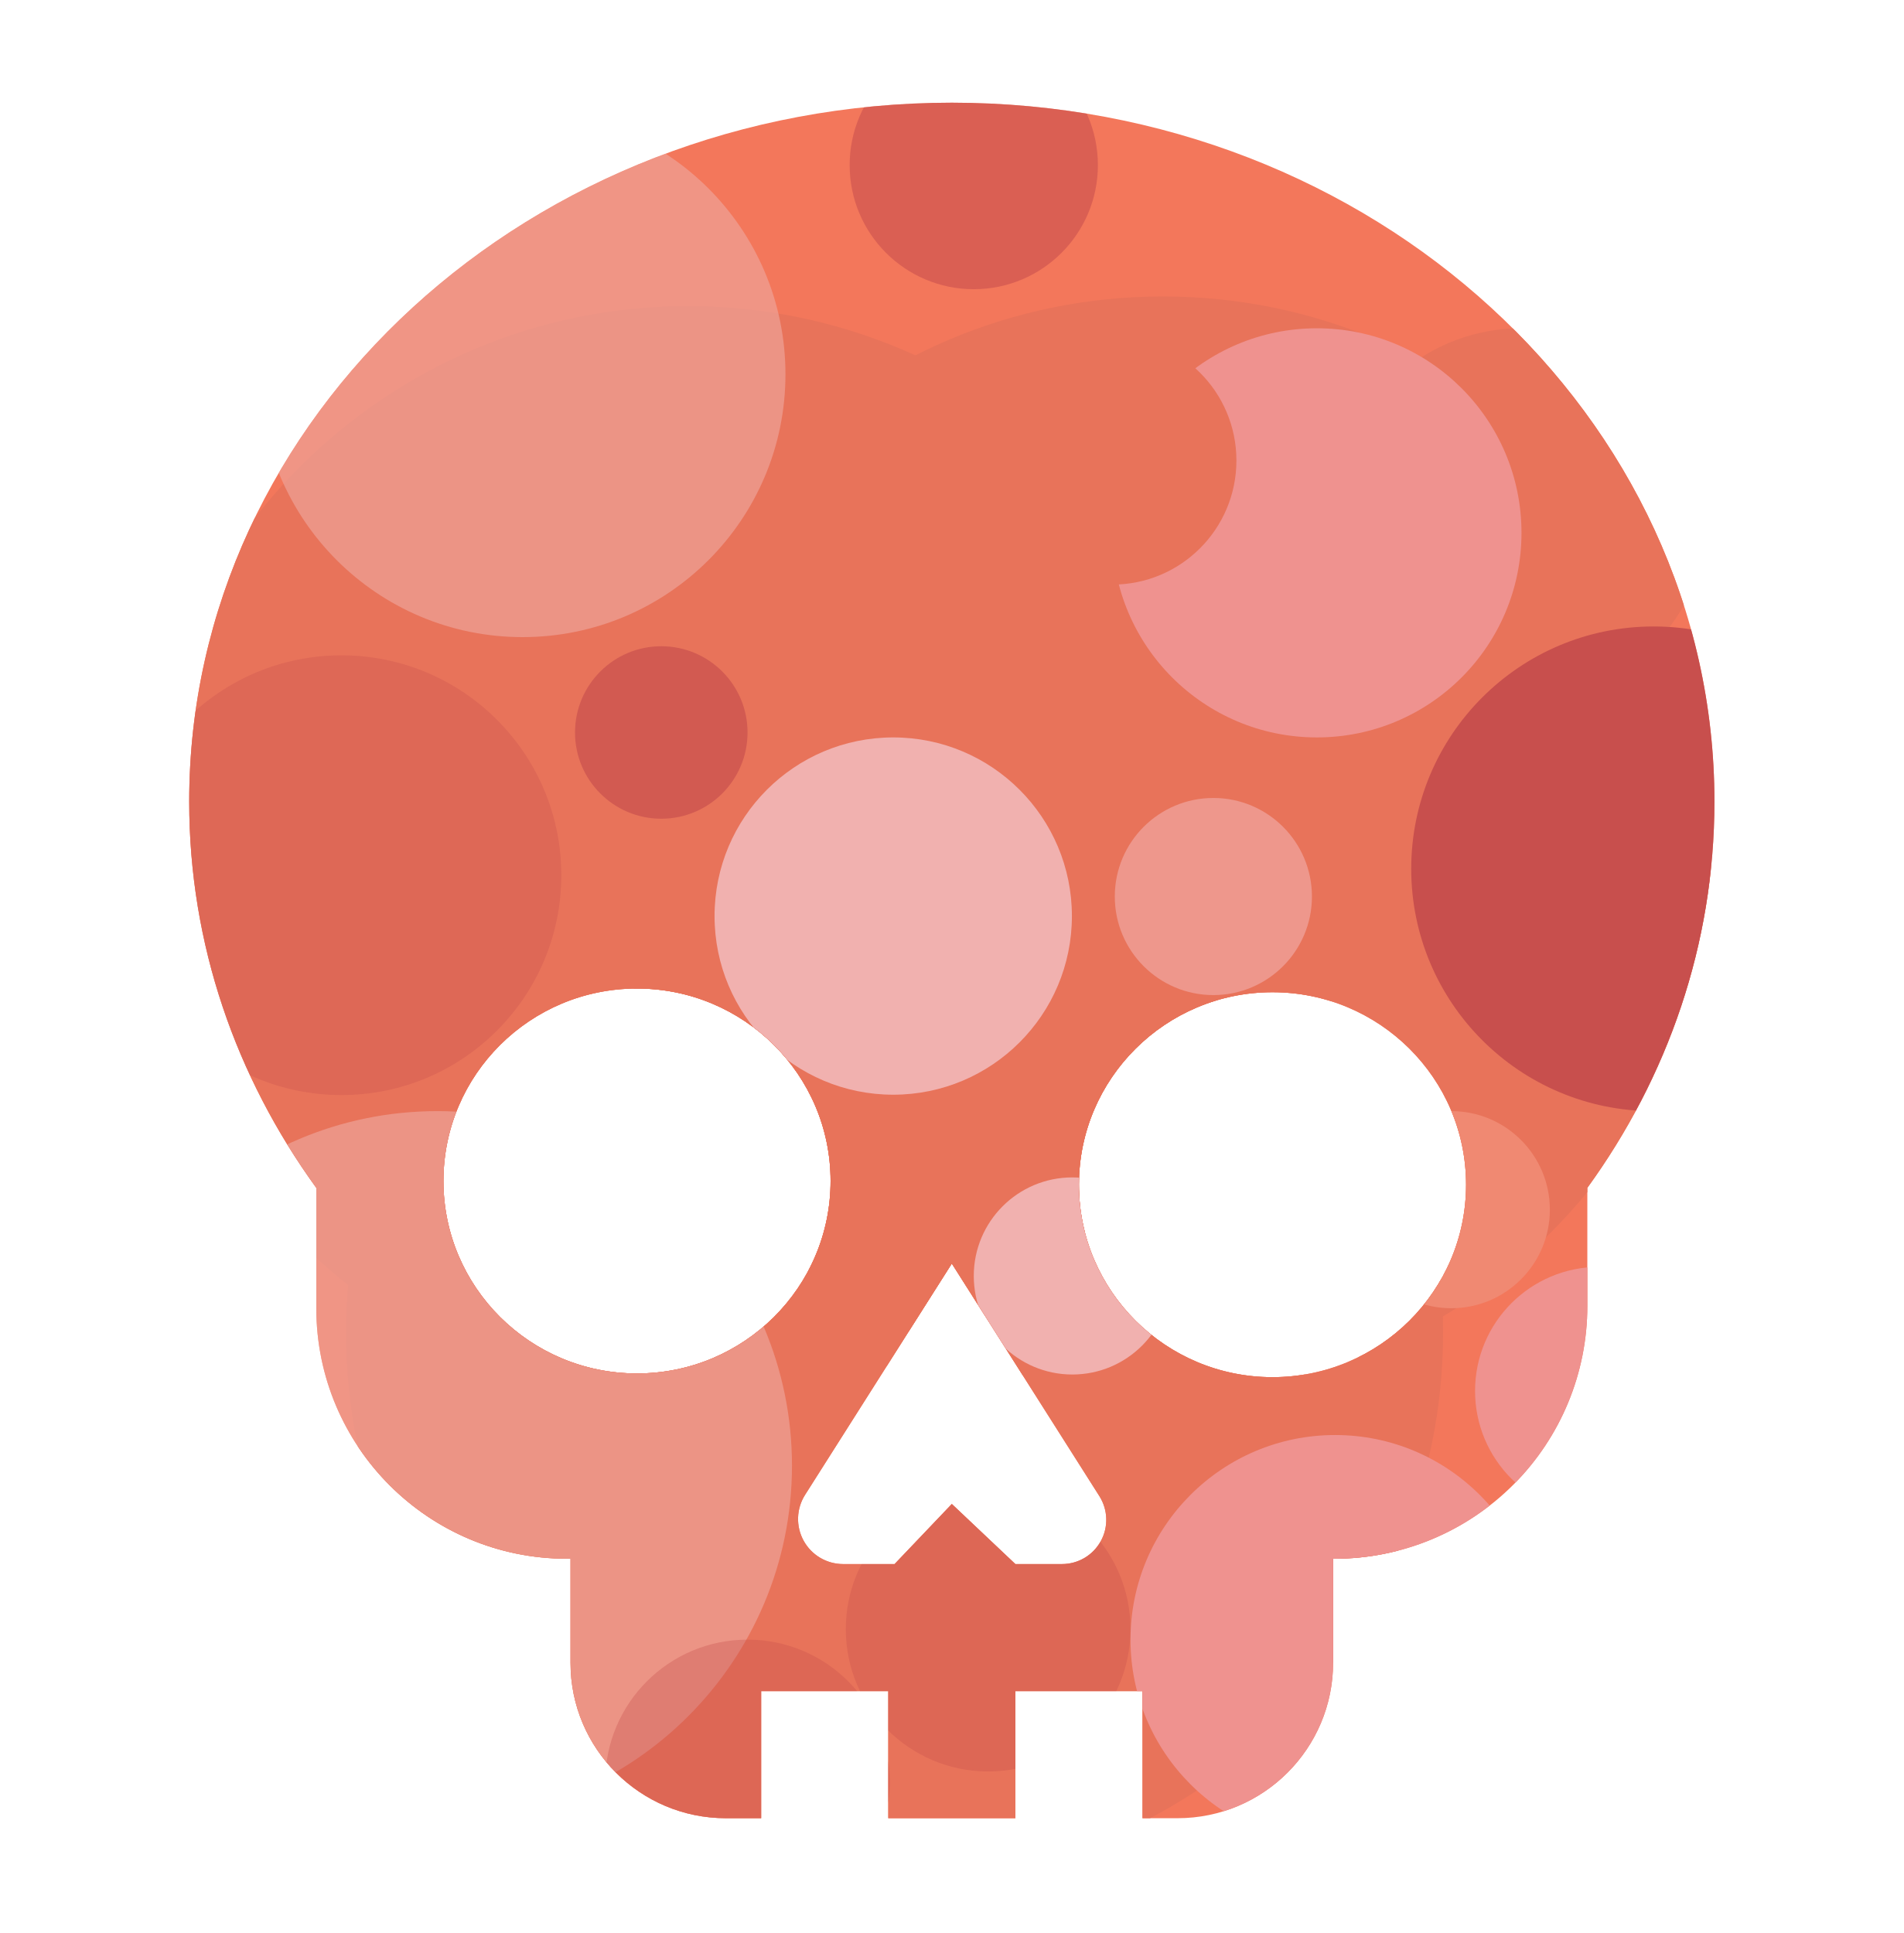
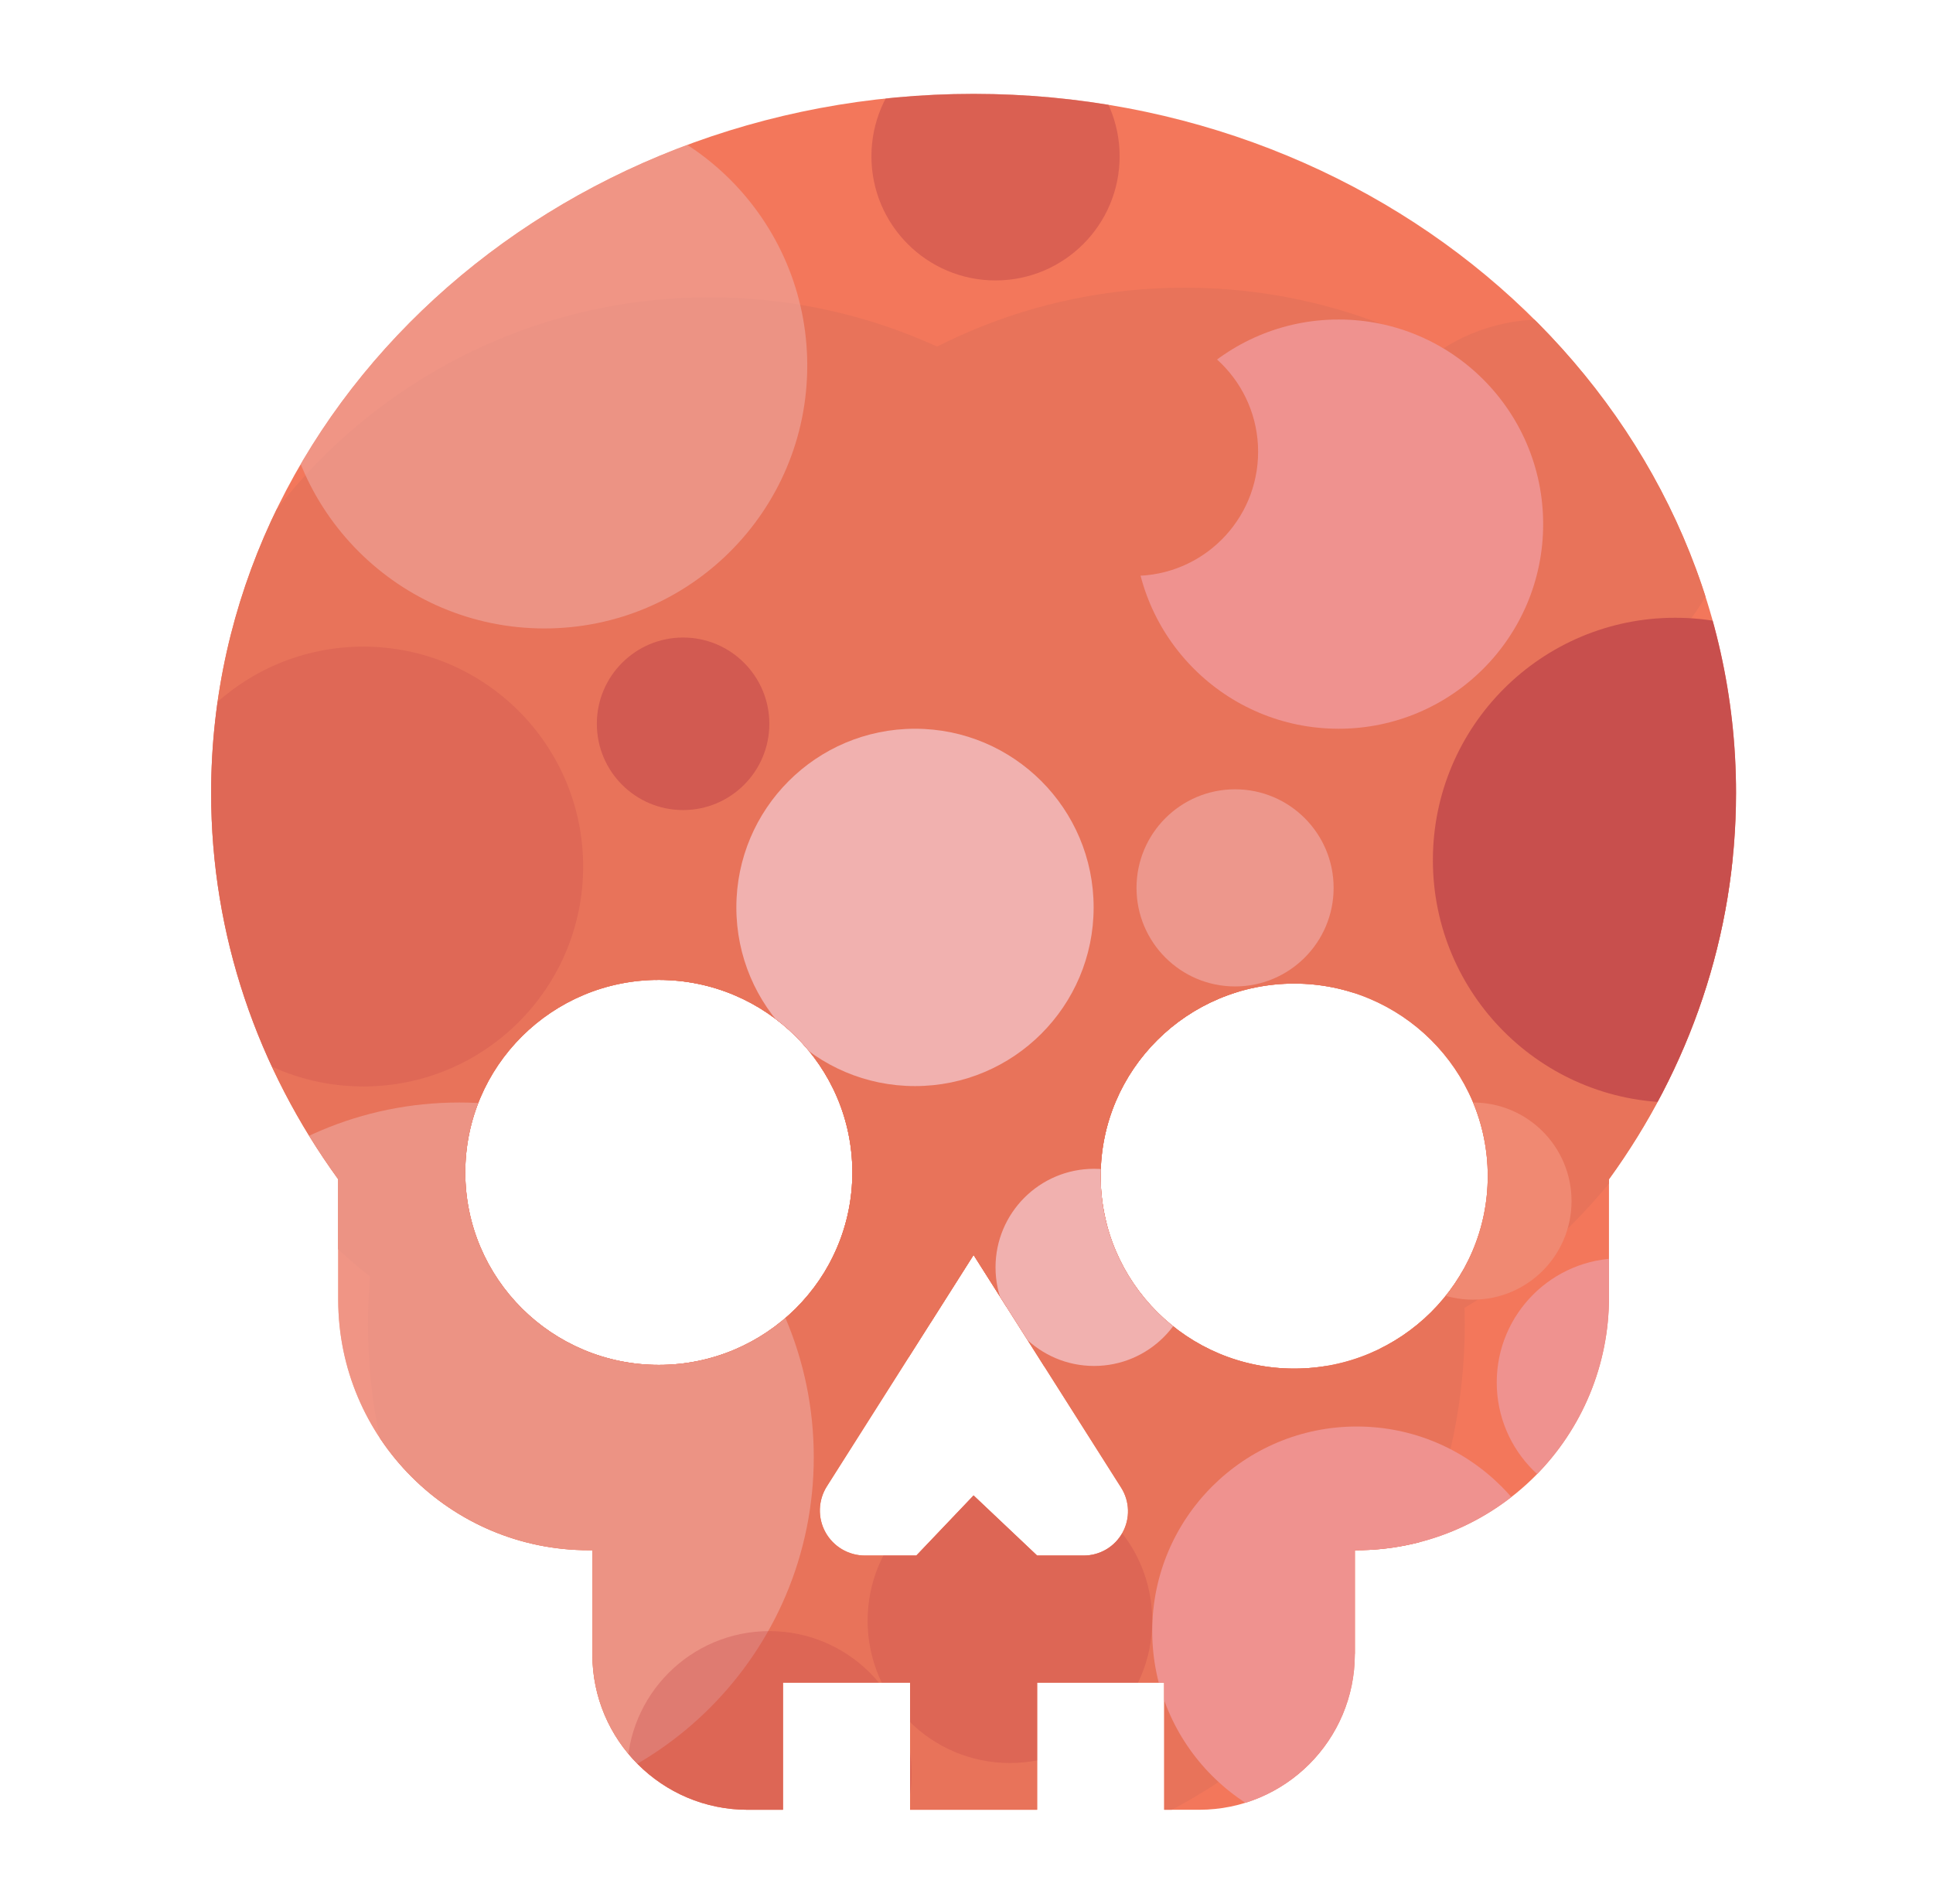
- <svg xmlns="http://www.w3.org/2000/svg" width="100%" height="100%" viewBox="0 0 64 65" version="1.1" xml:space="preserve" style="fill-rule:evenodd;clip-rule:evenodd;stroke-linejoin:round;stroke-miterlimit:1.414;">
-   <rect id="Epidemic-Deaths" x="0" y="0.297" width="64" height="64" style="fill:none;" />
-   <path d="M44.819,52.415L44.819,55.909C44.819,58.798 42.477,61.14 39.588,61.14C35.156,61.14 28.834,61.14 24.404,61.14C21.519,61.14 19.181,58.802 19.181,55.917L19.181,52.415L19.06,52.415C14.406,52.415 10.634,48.643 10.634,43.99L10.634,39.944C7.935,36.222 6.361,31.756 6.361,26.955C6.361,13.984 17.85,3.453 32,3.453C46.15,3.453 57.639,13.984 57.639,26.955C57.639,31.756 56.065,36.222 53.366,39.944L53.366,43.919C53.366,46.172 52.47,48.333 50.877,49.927C49.284,51.52 47.123,52.415 44.87,52.415L44.819,52.415ZM29.863,61.14L29.863,56.867L25.59,56.867L25.59,61.14L29.863,61.14ZM38.41,61.14L38.41,56.867L34.137,56.867L34.137,61.14L38.41,61.14ZM30.075,52.594L32,50.573L34.137,52.594C34.137,52.594 34.856,52.594 35.705,52.594C36.247,52.594 36.747,52.299 37.008,51.823C37.27,51.348 37.251,50.768 36.961,50.31C35.07,47.329 32,42.488 32,42.488C32,42.488 28.959,47.283 27.066,50.267C26.77,50.734 26.752,51.325 27.018,51.809C27.284,52.293 27.793,52.594 28.346,52.594L30.075,52.594ZM42.781,33.365C46.373,33.365 49.289,36.265 49.289,39.837C49.289,43.409 46.373,46.309 42.781,46.309C39.189,46.309 36.273,43.409 36.273,39.837C36.273,36.265 39.189,33.365 42.781,33.365ZM21.416,33.241C25.008,33.241 27.924,36.141 27.924,39.713C27.924,43.285 25.008,46.184 21.416,46.184C17.824,46.184 14.908,43.285 14.908,39.713C14.908,36.141 17.824,33.241 21.416,33.241Z" style="fill:#f3775b;" />
+ <svg xmlns="http://www.w3.org/2000/svg" width="100%" height="100%" viewBox="0 0 65 64" version="1.1" xml:space="preserve" style="fill-rule:evenodd;clip-rule:evenodd;stroke-linejoin:round;stroke-miterlimit:2;">
+   <rect id="Epidemic-Deaths" x="0.738" y="0" width="64" height="64" style="fill:none;" />
+   <path d="M45.558,52.118L45.558,55.612C45.558,58.501 43.216,60.843 40.327,60.844C35.895,60.844 29.572,60.844 25.142,60.844C22.257,60.844 19.919,58.505 19.919,55.62L19.919,52.118L19.798,52.118C15.145,52.118 11.373,48.346 11.373,43.693L11.373,39.647C8.673,35.925 7.1,31.459 7.1,26.659C7.1,13.687 18.588,3.156 32.738,3.156C46.889,3.156 58.377,13.687 58.377,26.659C58.377,31.459 56.803,35.925 54.104,39.647L54.104,43.622C54.104,45.876 53.209,48.036 51.616,49.63C50.022,51.223 47.862,52.118 45.608,52.118L45.558,52.118ZM30.602,60.844L30.602,56.57L26.329,56.57L26.329,60.844L30.602,60.844ZM39.148,60.844L39.148,56.57L34.875,56.57L34.875,60.844L39.148,60.844ZM30.813,52.297L32.738,50.276L34.875,52.297C34.875,52.297 35.594,52.297 36.443,52.297C36.986,52.297 37.485,52.002 37.746,51.527C38.008,51.051 37.99,50.471 37.699,50.013C35.809,47.032 32.738,42.191 32.738,42.191C32.738,42.191 29.697,46.986 27.805,49.97C27.509,50.437 27.49,51.028 27.756,51.512C28.023,51.996 28.532,52.297 29.084,52.297L30.813,52.297ZM43.52,33.068C47.112,33.068 50.028,35.968 50.028,39.54C50.028,43.112 47.112,46.012 43.52,46.012C39.928,46.012 37.011,43.112 37.011,39.54C37.011,35.968 39.928,33.068 43.52,33.068ZM22.154,32.944C25.746,32.944 28.662,35.844 28.662,39.416C28.662,42.988 25.746,45.888 22.154,45.888C18.562,45.888 15.646,42.988 15.646,39.416C15.646,35.844 18.562,32.944 22.154,32.944Z" style="fill:#f3775b;" />
  <clipPath id="_clip1">
-     <path d="M44.819,52.415L44.819,55.909C44.819,58.798 42.477,61.14 39.588,61.14C35.156,61.14 28.834,61.14 24.404,61.14C21.519,61.14 19.181,58.802 19.181,55.917L19.181,52.415L19.06,52.415C14.406,52.415 10.634,48.643 10.634,43.99L10.634,39.944C7.935,36.222 6.361,31.756 6.361,26.955C6.361,13.984 17.85,3.453 32,3.453C46.15,3.453 57.639,13.984 57.639,26.955C57.639,31.756 56.065,36.222 53.366,39.944L53.366,43.919C53.366,46.172 52.47,48.333 50.877,49.927C49.284,51.52 47.123,52.415 44.87,52.415L44.819,52.415ZM29.863,61.14L29.863,56.867L25.59,56.867L25.59,61.14L29.863,61.14ZM38.41,61.14L38.41,56.867L34.137,56.867L34.137,61.14L38.41,61.14ZM30.075,52.594L32,50.573L34.137,52.594C34.137,52.594 34.856,52.594 35.705,52.594C36.247,52.594 36.747,52.299 37.008,51.823C37.27,51.348 37.251,50.768 36.961,50.31C35.07,47.329 32,42.488 32,42.488C32,42.488 28.959,47.283 27.066,50.267C26.77,50.734 26.752,51.325 27.018,51.809C27.284,52.293 27.793,52.594 28.346,52.594L30.075,52.594ZM42.781,33.365C46.373,33.365 49.289,36.265 49.289,39.837C49.289,43.409 46.373,46.309 42.781,46.309C39.189,46.309 36.273,43.409 36.273,39.837C36.273,36.265 39.189,33.365 42.781,33.365ZM21.416,33.241C25.008,33.241 27.924,36.141 27.924,39.713C27.924,43.285 25.008,46.184 21.416,46.184C17.824,46.184 14.908,43.285 14.908,39.713C14.908,36.141 17.824,33.241 21.416,33.241Z" />
+     <path d="M45.558,52.118L45.558,55.612C45.558,58.501 43.216,60.843 40.327,60.844C35.895,60.844 29.572,60.844 25.142,60.844C22.257,60.844 19.919,58.505 19.919,55.62L19.919,52.118L19.798,52.118C15.145,52.118 11.373,48.346 11.373,43.693L11.373,39.647C8.673,35.925 7.1,31.459 7.1,26.659C7.1,13.687 18.588,3.156 32.738,3.156C46.889,3.156 58.377,13.687 58.377,26.659C58.377,31.459 56.803,35.925 54.104,39.647L54.104,43.622C54.104,45.876 53.209,48.036 51.616,49.63C50.022,51.223 47.862,52.118 45.608,52.118L45.558,52.118ZM30.602,60.844L30.602,56.57L26.329,56.57L26.329,60.844L30.602,60.844ZM39.148,60.844L39.148,56.57L34.875,56.57L34.875,60.844L39.148,60.844ZM30.813,52.297L32.738,50.276L34.875,52.297C34.875,52.297 35.594,52.297 36.443,52.297C36.986,52.297 37.485,52.002 37.746,51.527C38.008,51.051 37.99,50.471 37.699,50.013C35.809,47.032 32.738,42.191 32.738,42.191C32.738,42.191 29.697,46.986 27.805,49.97C27.509,50.437 27.49,51.028 27.756,51.512C28.023,51.996 28.532,52.297 29.084,52.297L30.813,52.297ZM43.52,33.068C47.112,33.068 50.028,35.968 50.028,39.54C50.028,43.112 47.112,46.012 43.52,46.012C39.928,46.012 37.011,43.112 37.011,39.54C37.011,35.968 39.928,33.068 43.52,33.068ZM22.154,32.944C25.746,32.944 28.662,35.844 28.662,39.416C28.662,42.988 25.746,45.888 22.154,45.888C18.562,45.888 15.646,42.988 15.646,39.416C15.646,35.844 18.562,32.944 22.154,32.944Z" />
  </clipPath>
  <g clip-path="url(#_clip1)">
    <g>
-       <circle cx="23.127" cy="28.734" r="18.44" style="fill:#e8735a;" />
-       <circle cx="39.095" cy="28.409" r="18.44" style="fill:#e8735a;" />
-       <circle cx="30.076" cy="44.819" r="18.44" style="fill:#e8735a;" />
-       <circle cx="51.145" cy="17.299" r="6.26" style="fill:#e8735a;" />
-       <circle cx="14.705" cy="49.284" r="11.921" style="fill:#eea59c;fill-opacity:0.655;" />
-       <circle cx="30.03" cy="30.804" r="6.007" style="fill:#f1b1af;" />
-       <circle cx="17.569" cy="12.586" r="8.838" style="fill:#eea59c;fill-opacity:0.655;" />
-       <circle cx="36.052" cy="42.906" r="3.314" style="fill:#f1b1af;" />
-       <circle cx="40.793" cy="30.147" r="3.314" style="fill:#f1b1af;fill-opacity:0.588;" />
-       <circle cx="1.528" cy="37.96" r="3.314" style="fill:#f1998c;fill-opacity:0.588;" />
-       <circle cx="48.792" cy="40.677" r="3.314" style="fill:#f08972;" />
-       <circle cx="44.886" cy="55.134" r="6.879" style="fill:#ef928f;" />
-       <circle cx="53.764" cy="46.773" r="4.173" style="fill:#ef928f;" />
-       <circle cx="44.273" cy="17.918" r="6.879" style="fill:#ef928f;" />
-       <circle cx="22.232" cy="24.631" r="2.9" style="fill:#c84f4d;fill-opacity:0.686;" />
-       <circle cx="33.221" cy="54.783" r="4.785" style="fill:#c84f4d;fill-opacity:0.341;" />
-       <circle cx="25.132" cy="59.92" r="4.785" style="fill:#c84f4d;fill-opacity:0.341;" />
-       <circle cx="55.594" cy="29.215" r="8.149" style="fill:#c84f4d;" />
-       <circle cx="11.478" cy="29.43" r="7.393" style="fill:#c84f4d;fill-opacity:0.298;" />
-       <circle cx="37.395" cy="15.485" r="4.173" style="fill:#e8735a;" />
-       <circle cx="32.738" cy="5.552" r="4.173" style="fill:#c84f4d;fill-opacity:0.584;" />
+       <circle cx="23.865" cy="28.437" r="18.44" style="fill:#e8735a;" />
+       <circle cx="39.833" cy="28.112" r="18.44" style="fill:#e8735a;" />
+       <circle cx="30.815" cy="44.522" r="18.44" style="fill:#e8735a;" />
+       <circle cx="51.883" cy="17.002" r="6.26" style="fill:#e8735a;" />
+       <circle cx="15.443" cy="48.987" r="11.921" style="fill:#eea59c;fill-opacity:0.65;" />
+       <circle cx="30.768" cy="30.507" r="6.007" style="fill:#f1b1af;" />
+       <circle cx="18.307" cy="12.29" r="8.838" style="fill:#eea59c;fill-opacity:0.65;" />
+       <circle cx="36.79" cy="42.609" r="3.314" style="fill:#f1b1af;" />
+       <circle cx="41.531" cy="29.85" r="3.314" style="fill:#f1b1af;fill-opacity:0.59;" />
+       <circle cx="2.266" cy="37.663" r="3.314" style="fill:#f1998c;fill-opacity:0.59;" />
+       <circle cx="49.531" cy="40.38" r="3.314" style="fill:#f08972;" />
+       <circle cx="45.624" cy="54.838" r="6.879" style="fill:#ef928f;" />
+       <circle cx="54.503" cy="46.476" r="4.173" style="fill:#ef928f;" />
+       <circle cx="45.012" cy="17.621" r="6.879" style="fill:#ef928f;" />
+       <circle cx="22.97" cy="24.334" r="2.9" style="fill:#c84f4d;fill-opacity:0.69;" />
+       <circle cx="33.96" cy="54.487" r="4.785" style="fill:#c84f4d;fill-opacity:0.34;" />
+       <circle cx="25.87" cy="59.623" r="4.785" style="fill:#c84f4d;fill-opacity:0.34;" />
+       <circle cx="56.332" cy="28.918" r="8.149" style="fill:#c84f4d;" />
+       <circle cx="12.216" cy="29.133" r="7.393" style="fill:#c84f4d;fill-opacity:0.3;" />
+       <circle cx="38.133" cy="15.188" r="4.173" style="fill:#e8735a;" />
+       <circle cx="33.476" cy="5.255" r="4.173" style="fill:#c84f4d;fill-opacity:0.58;" />
    </g>
  </g>
</svg>
